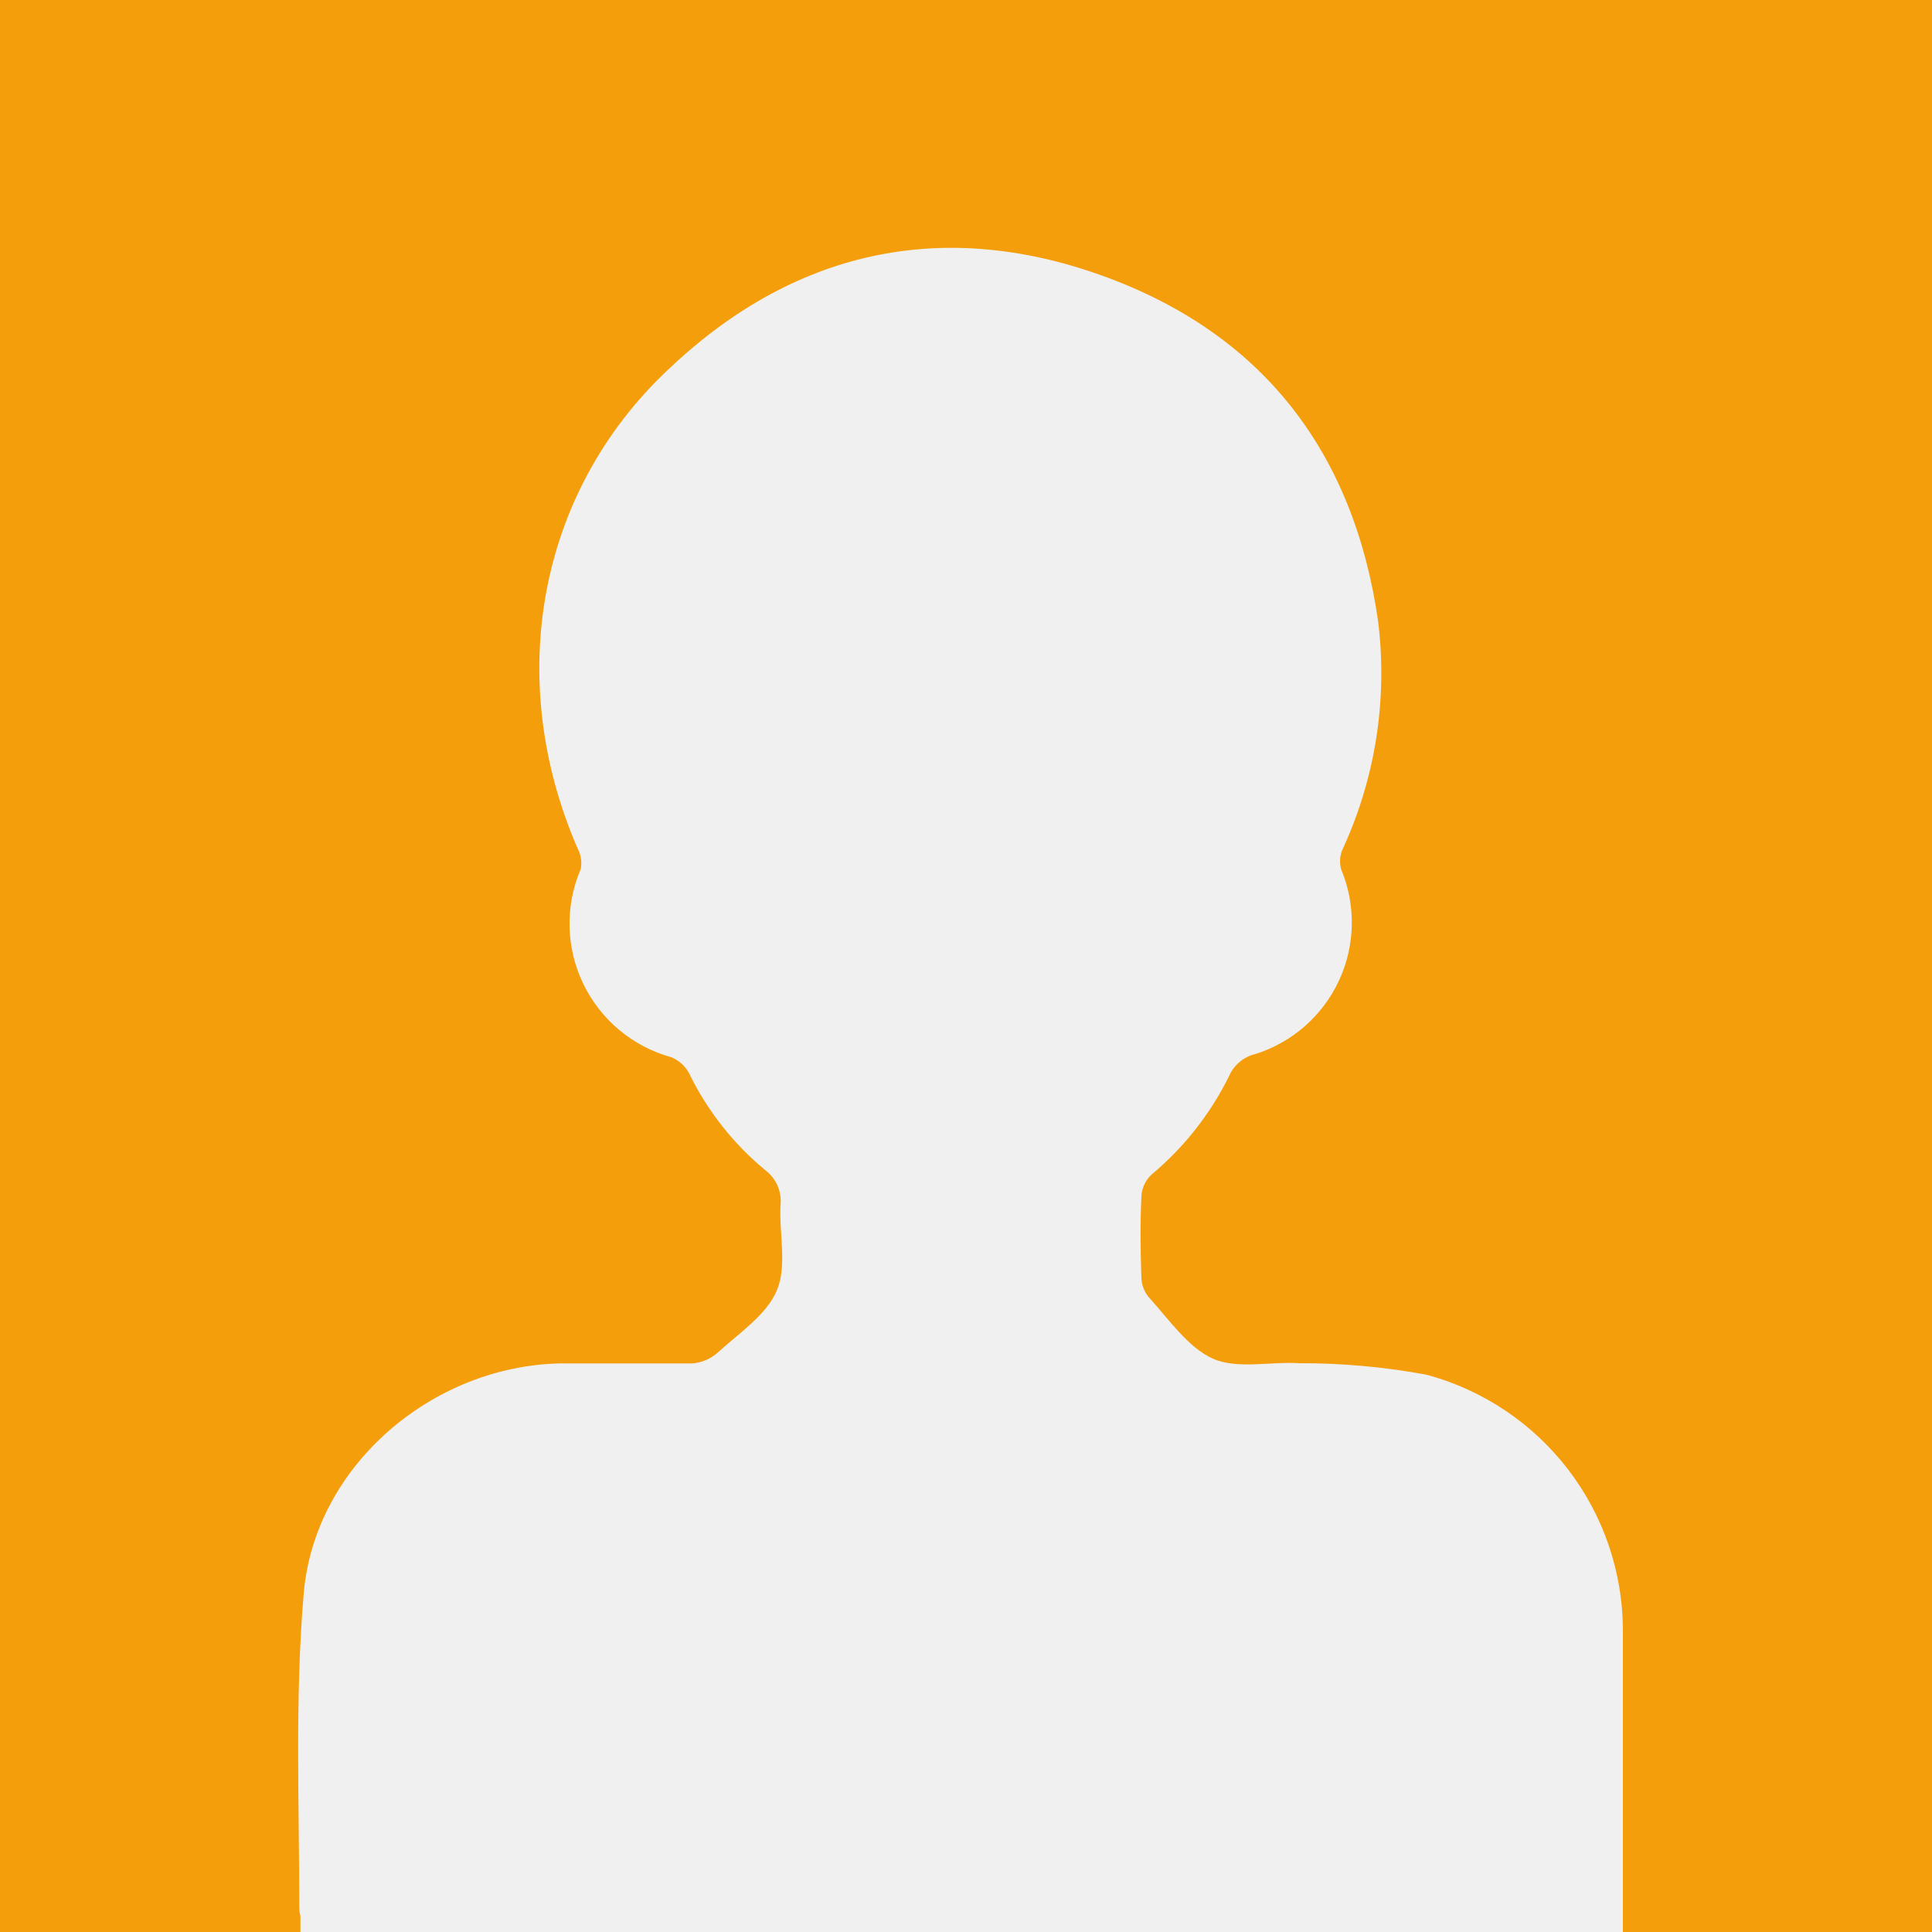
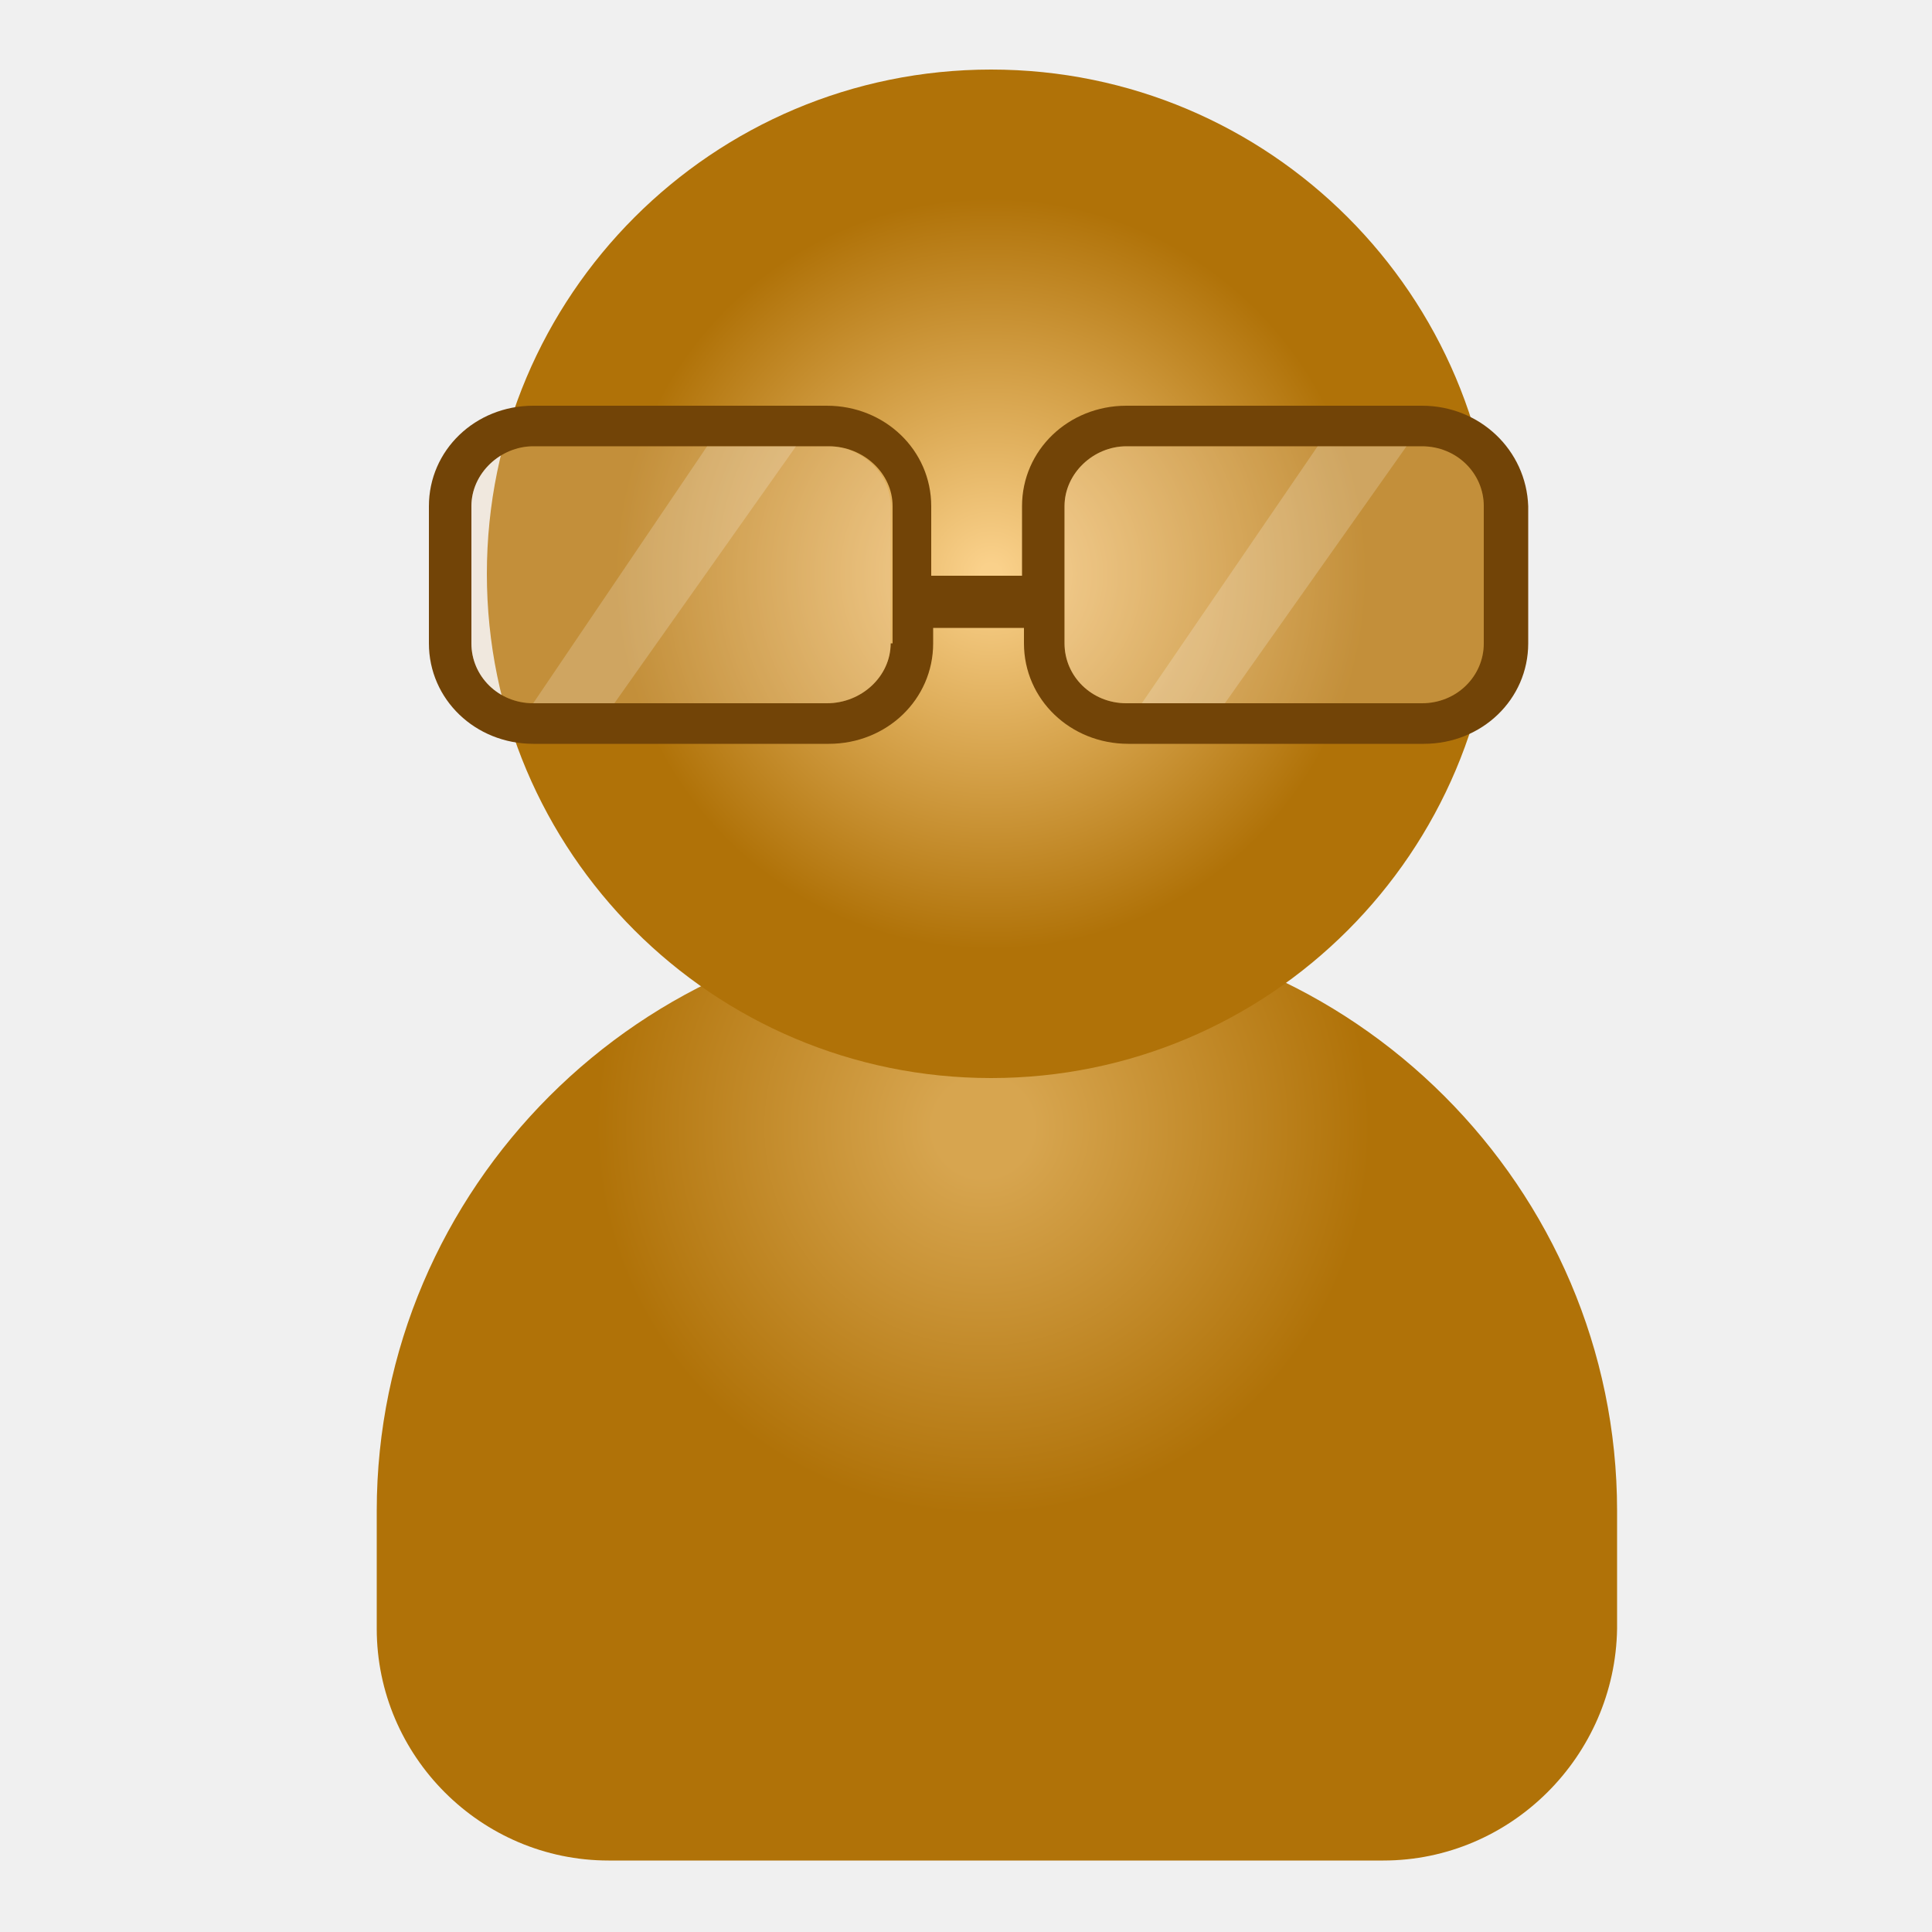
- <svg xmlns="http://www.w3.org/2000/svg" id="Layer_1" data-name="Layer 1" viewBox="0 0 100 100">
-   <defs>
-     <style>.cls-1{fill:#f59e0b;}</style>
-   </defs>
-   <path class="cls-1" d="M0,0V100H15.55v-.83a1.63,1.63,0,0,1-.06-.45c0-5.41-.23-10.86.23-16.24.56-6.61,6.66-11.79,13.3-11.91,2.27,0,4.54,0,6.81,0A2.23,2.23,0,0,0,37.16,70c1.09-1,2.51-1.93,3.05-3.21s.11-2.93.19-4.41a2,2,0,0,0-.8-1.82,15.05,15.05,0,0,1-3.93-5,1.81,1.81,0,0,0-.93-.84,7.17,7.17,0,0,1-4.68-9.74,1.62,1.62,0,0,0-.16-1.06c-3.79-8.71-2.1-18.37,4.63-24.74C41,13,48.67,11.27,57,14.25s13.07,9.13,14.33,17.9a21.76,21.76,0,0,1-1.82,11.77A1.53,1.53,0,0,0,69.42,45,7.14,7.14,0,0,1,65,54.55a2,2,0,0,0-1.39,1.16,15.69,15.69,0,0,1-4,5.08,1.65,1.65,0,0,0-.53,1.12c-.07,1.43-.05,2.86,0,4.28a1.66,1.66,0,0,0,.42,1c1,1.1,2,2.56,3.27,3.13s3,.14,4.49.24a35.47,35.47,0,0,1,6.55.59A13.73,13.73,0,0,1,84,84.46c0,4.61,0,9.22,0,13.83l0,.38h0V100h16V0Z" />
+ <svg xmlns="http://www.w3.org/2000/svg" version="1.1" id="Layer_1" x="0px" y="0px" viewBox="0 0 100 100" style="enable-background:new 0 0 100 100;" xml:space="preserve">
+   <style type="text/css">
+ 	.st0{fill:url(#SVGID_1_);}
+ 	.st1{fill:url(#SVGID_2_);}
+ 	.st2{fill:#724407;}
+ 	.st3{opacity:0.29;fill:#F2D7B3;enable-background:new    ;}
+ 	.st4{opacity:0.2;fill:#FFFFFF;enable-background:new    ;}
+ </style>
+   <radialGradient id="SVGID_1_" cx="50.885" cy="41.666" r="28.426" gradientTransform="matrix(1 0 0 -1 0 100)" gradientUnits="userSpaceOnUse">
+     <stop offset="9.121559e-02" style="stop-color:#D7A54F" />
+     <stop offset="0.705" style="stop-color:#B07208" />
+   </radialGradient>
+   <path class="st0" d="M71.6,96.3H31.5c-6.6,0-12-5.4-12-12v-6.1c0-16.7,13.7-30.4,30.4-30.4h3.4c16.7,0,30.4,13.7,30.4,30.4v6.1  C83.6,90.9,78.2,96.3,71.6,96.3z" />
+   <radialGradient id="SVGID_2_" cx="51.3" cy="70.3" r="26.1" gradientTransform="matrix(1 0 0 -1 0 100)" gradientUnits="userSpaceOnUse">
+     <stop offset="1.971771e-02" style="stop-color:#FAD18B" />
+     <stop offset="0.745" style="stop-color:#B07208" />
+   </radialGradient>
+   <circle class="st1" cx="51.3" cy="29.7" r="26.1" />
+   <g>
+     <path class="st2" d="M73.6,21H58.3c-3,0-5.4,2.3-5.4,5.2v3.6h-4.7v-3.6c0-2.9-2.4-5.2-5.4-5.2H27.6c-3,0-5.4,2.3-5.4,5.2v7.1   c0,2.9,2.4,5.2,5.4,5.2h15.3c3,0,5.4-2.3,5.4-5.2v-0.8H53v0.8c0,2.9,2.4,5.2,5.4,5.2h15.3c3,0,5.4-2.3,5.4-5.2v-7.1   C79,23.3,76.6,21,73.6,21z M46.1,33.3c0,1.7-1.5,3.1-3.3,3.1H27.6c-1.8,0-3.2-1.4-3.2-3.1v-7.1c0-1.7,1.5-3.1,3.2-3.1h15.3   c1.8,0,3.3,1.4,3.3,3.1v7.1H46.1z M76.8,33.3c0,1.7-1.4,3.1-3.2,3.1H58.3c-1.8,0-3.2-1.4-3.2-3.1v-7.1c0-1.7,1.5-3.1,3.2-3.1h15.3   c1.8,0,3.2,1.4,3.2,3.1C76.8,26.2,76.8,33.3,76.8,33.3z" />
+     <path class="st3" d="M76.8,26.2v7.1c0,1.7-1.4,3.1-3.2,3.1H58.3c-1.8,0-3.2-1.4-3.2-3.1v-7.1c0-1.7,1.5-3.1,3.2-3.1h15.3   C75.4,23.1,76.8,24.5,76.8,26.2z" />
+     <path class="st3" d="M46.1,26.2v7.1c0,1.7-1.5,3.1-3.3,3.1H27.6c-1.8,0-3.2-1.4-3.2-3.1v-7.1c0-1.7,1.5-3.1,3.2-3.1h15.3   C44.6,23.1,46.1,24.5,46.1,26.2z" />
+   </g>
+   <polygon class="st4" points="41.2,23.1 36.6,23.1 27.6,36.4 31.8,36.4 " />
+   <polygon class="st4" points="72.8,23.1 68.2,23.1 59.1,36.4 63.4,36.4 " />
</svg>
